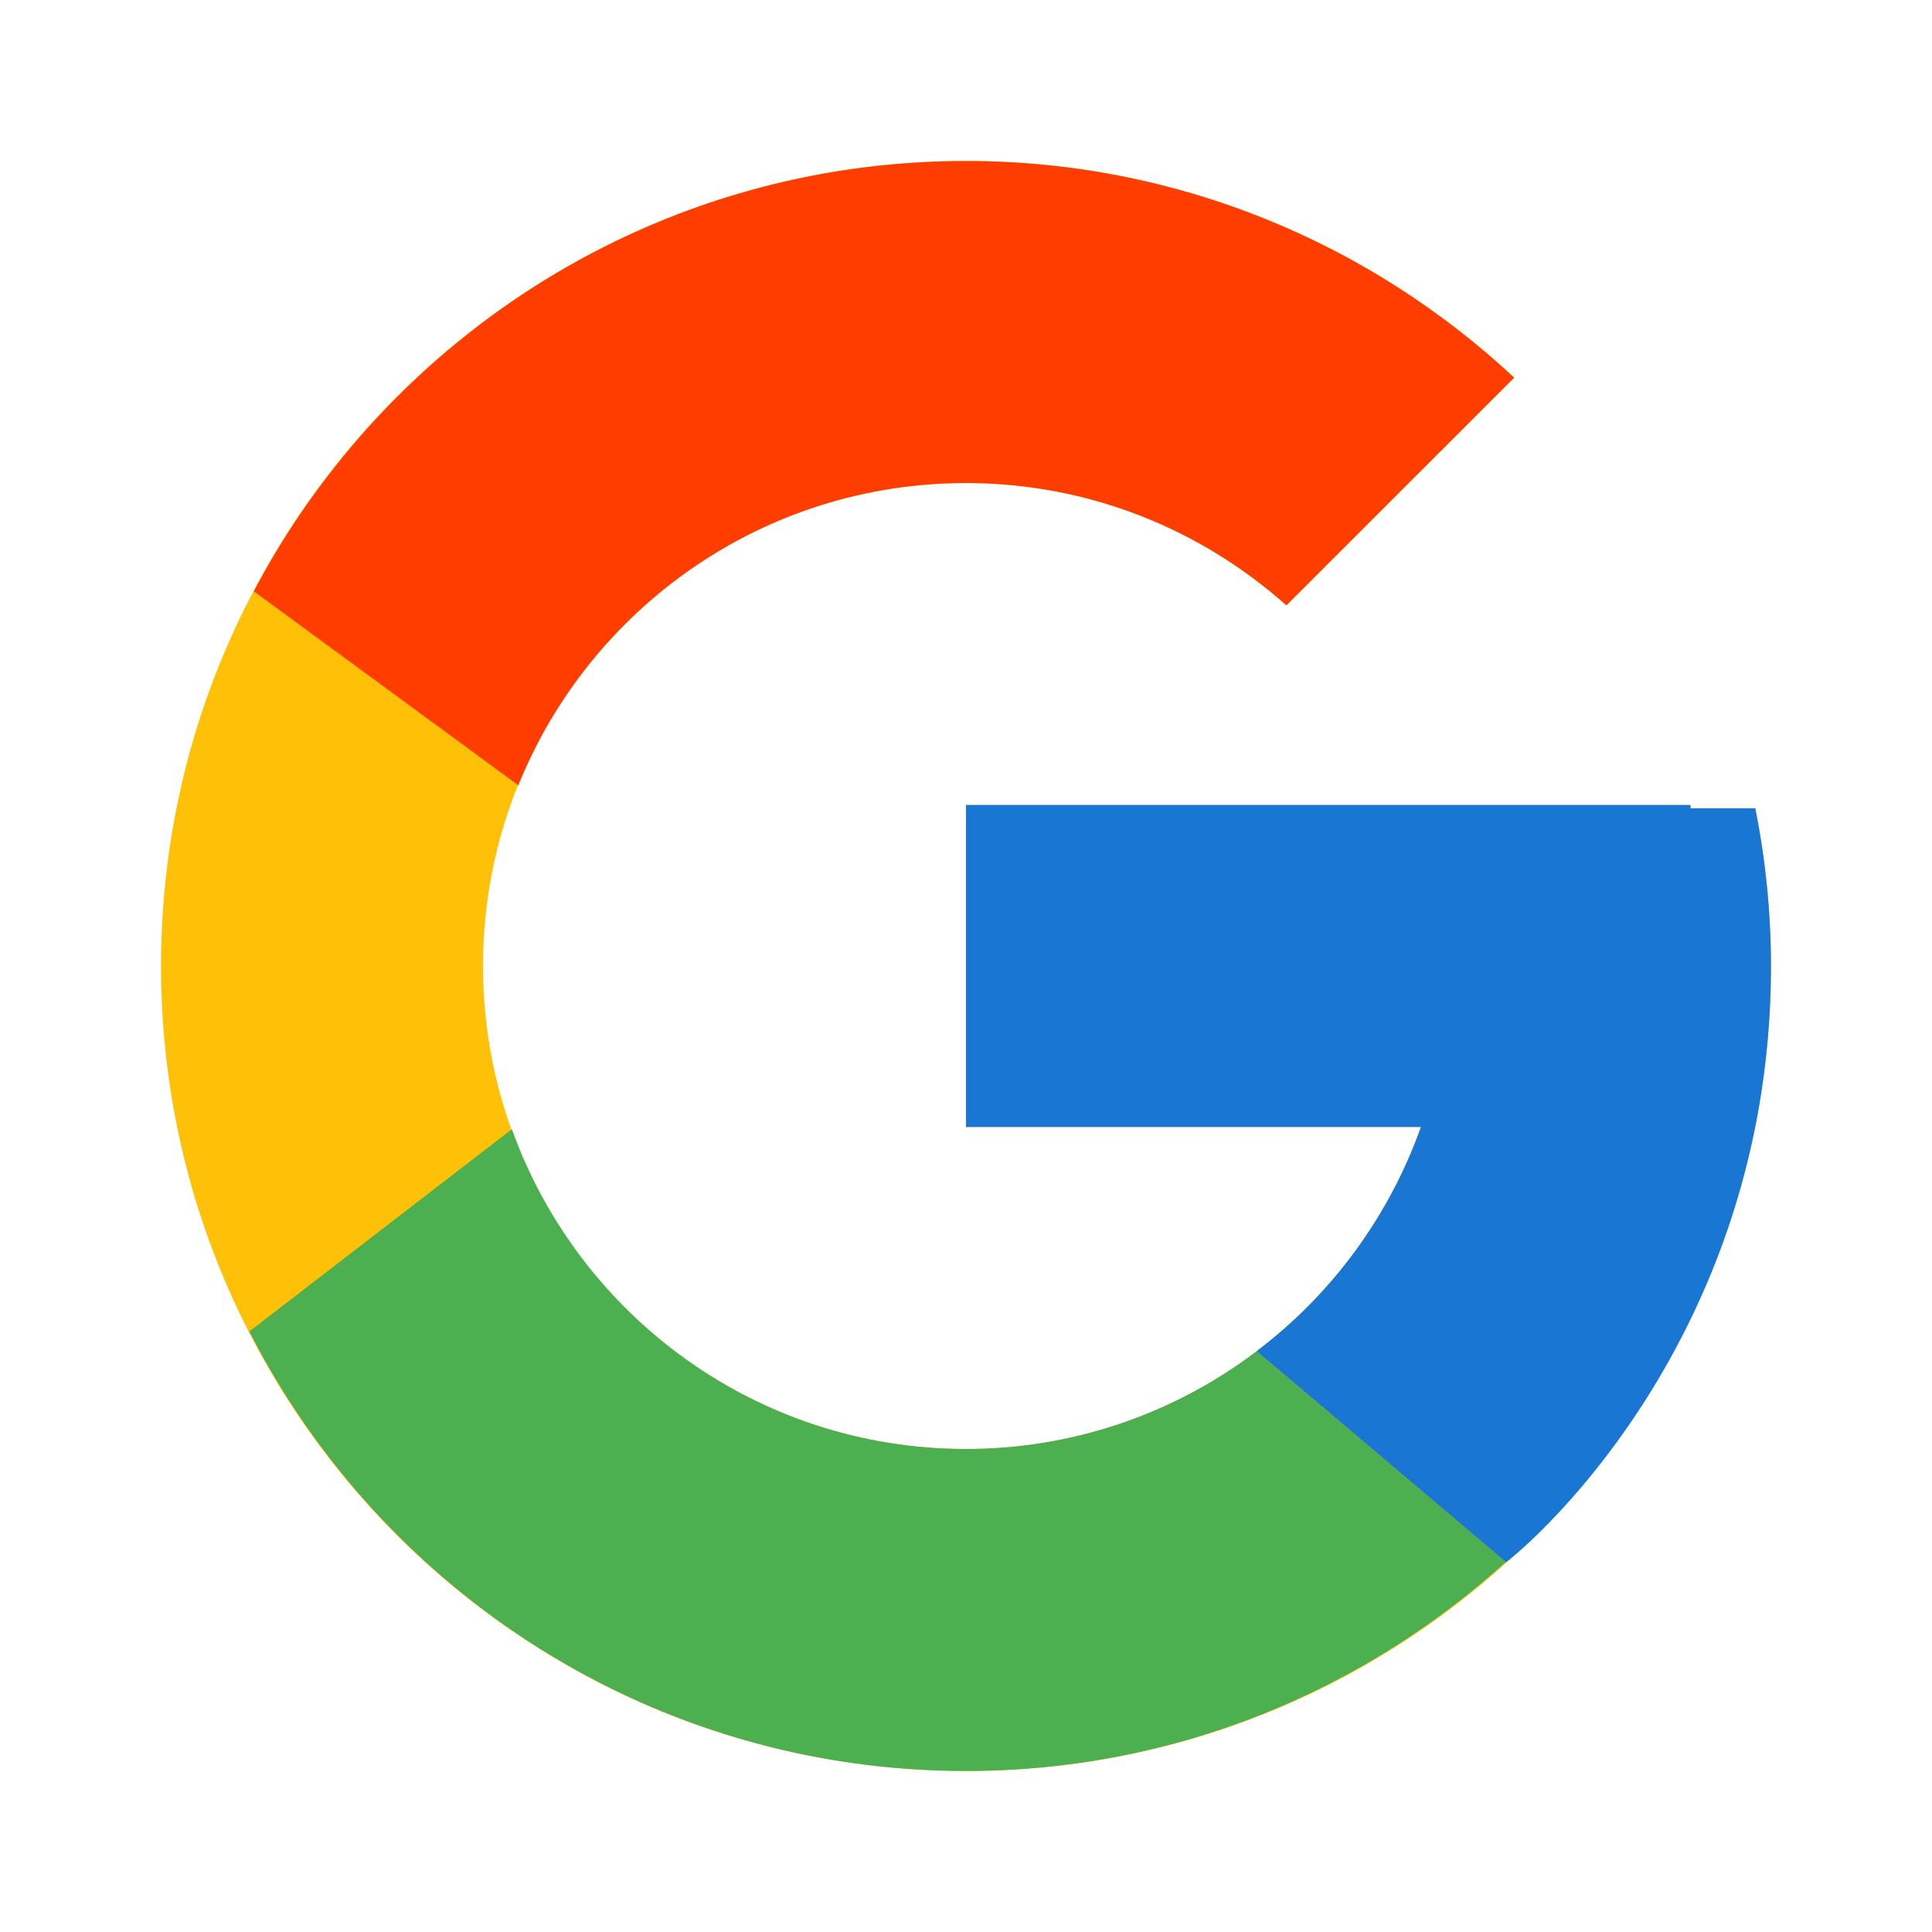
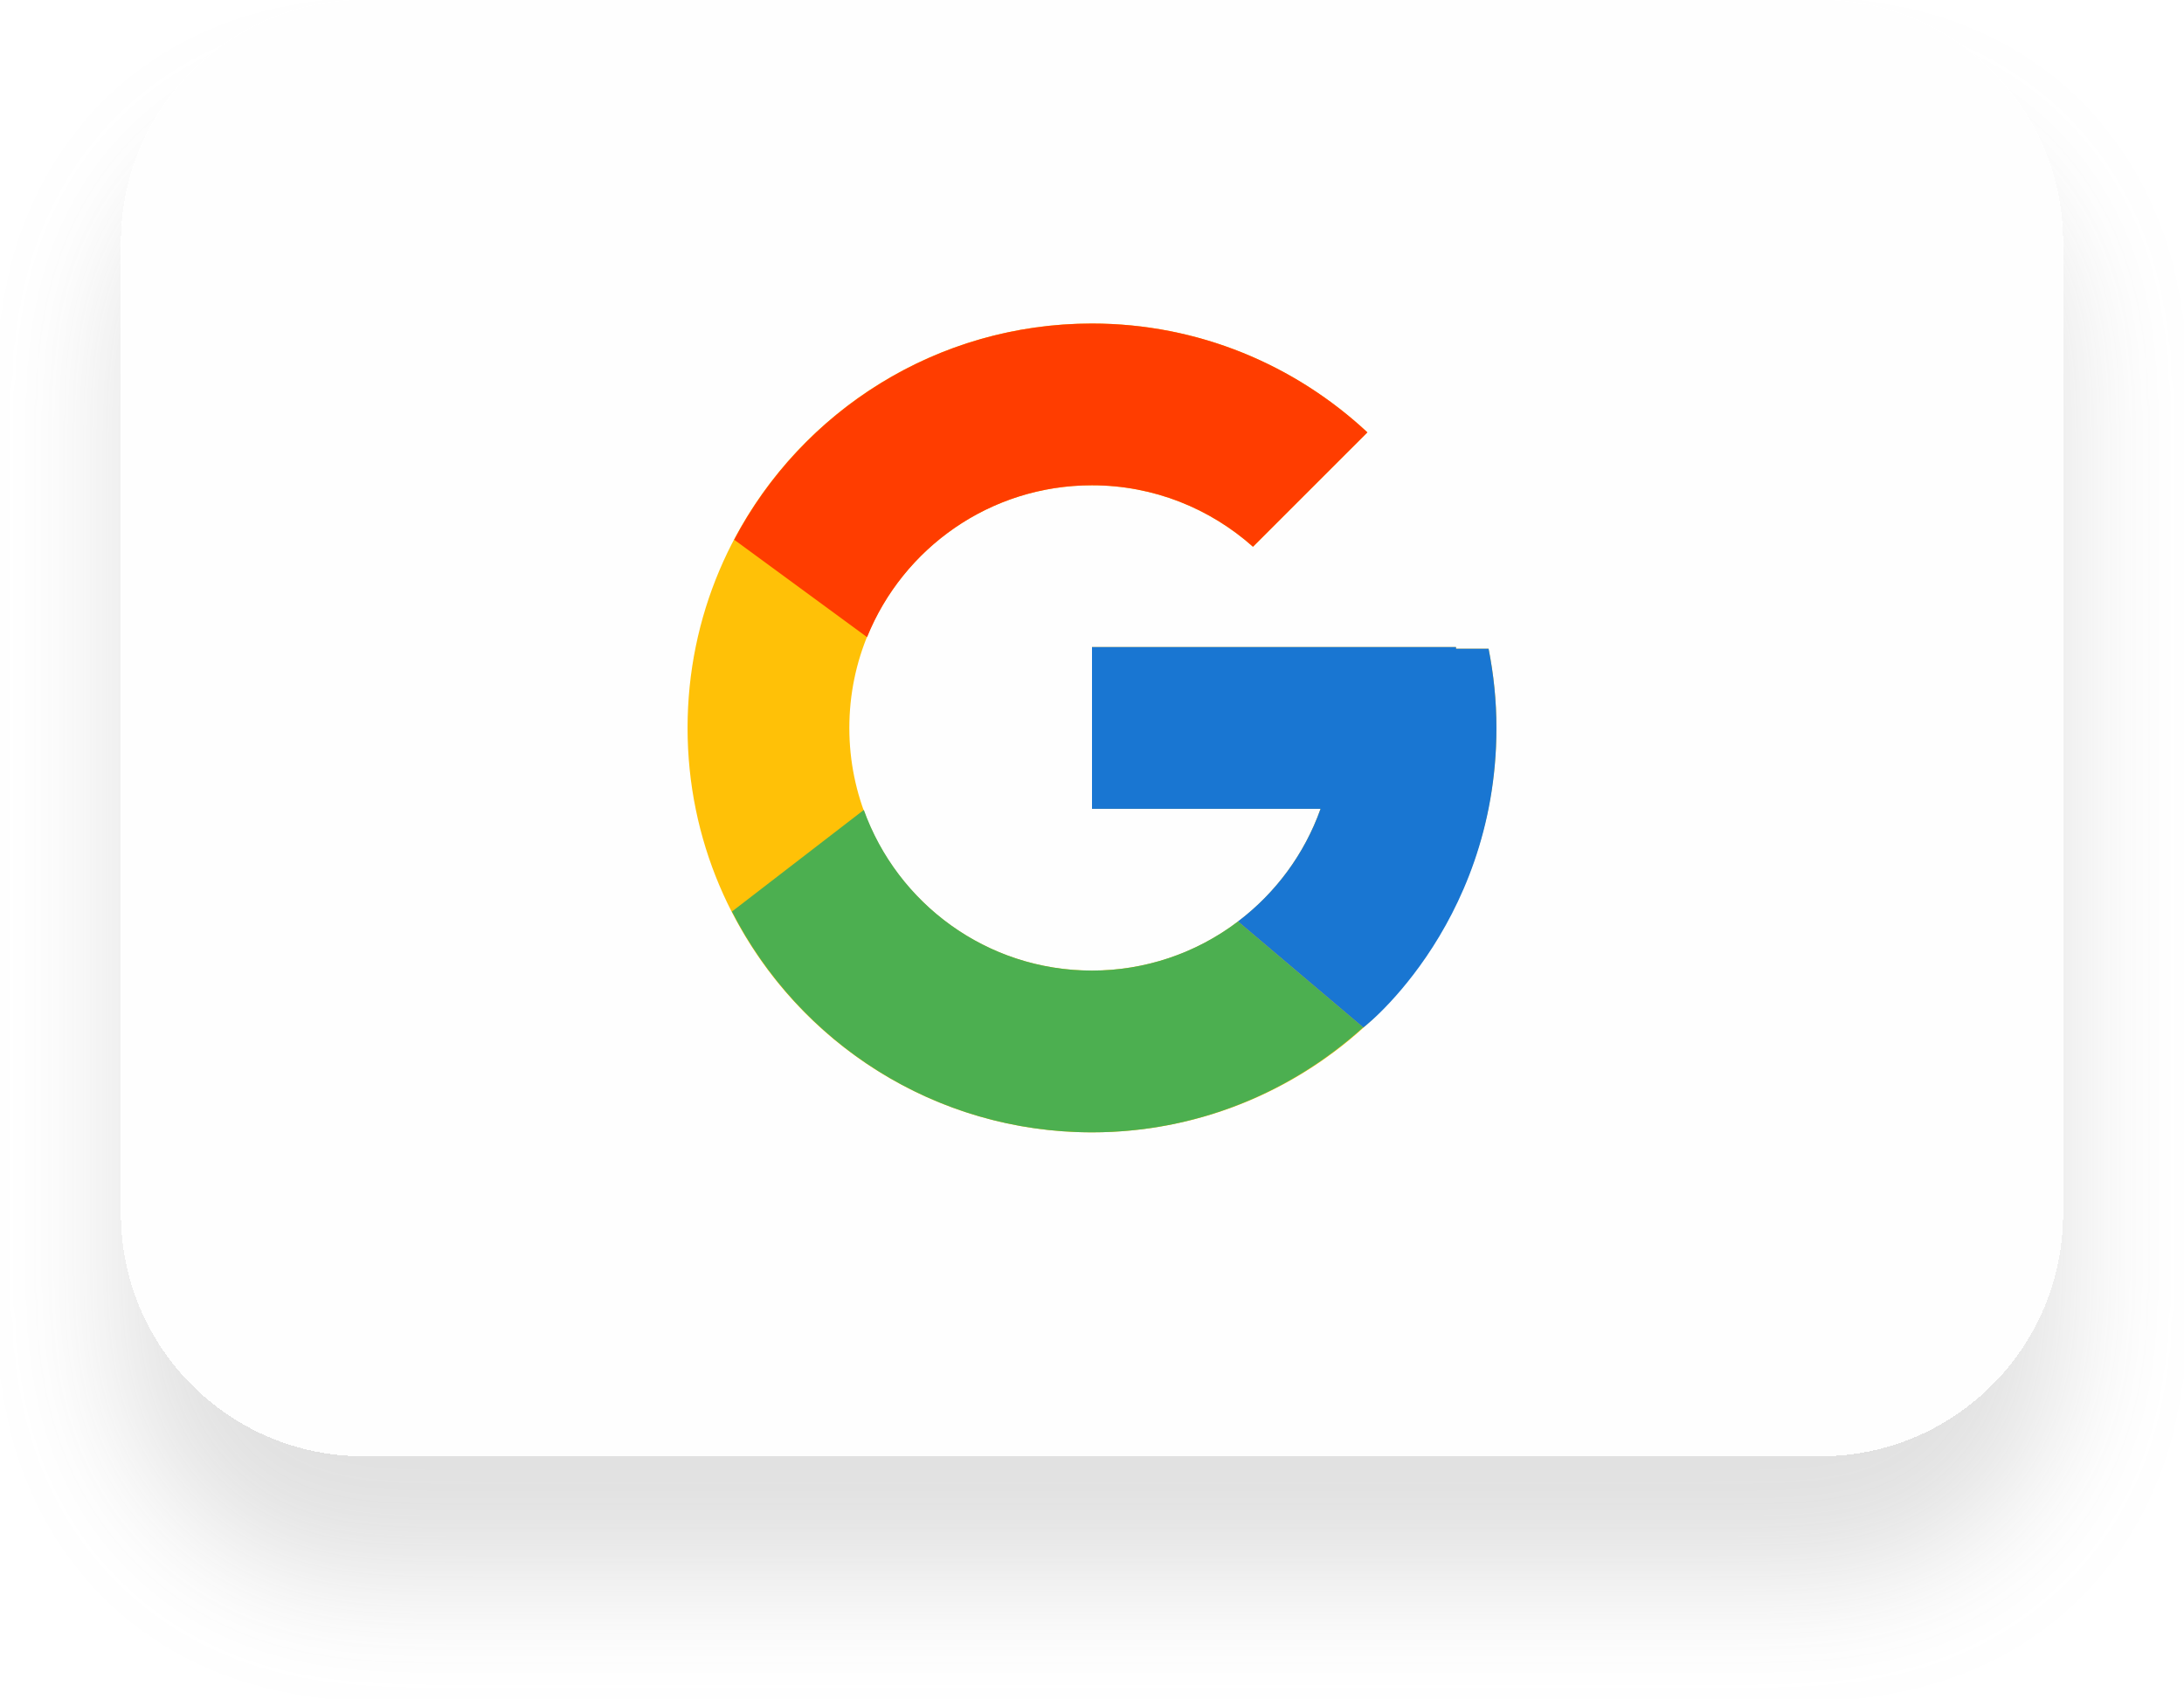
- <svg xmlns="http://www.w3.org/2000/svg" width="32" height="32" viewBox="0 0 32 32" fill="none">
-   <path d="M29.074 13.389H28V13.333H16V18.667H23.535C22.436 21.771 19.482 24 16 24C11.582 24 8 20.418 8 16C8 11.582 11.582 8 16 8C18.039 8 19.895 8.769 21.307 10.026L25.079 6.255C22.697 4.035 19.512 2.667 16 2.667C8.637 2.667 2.667 8.637 2.667 16C2.667 23.363 8.637 29.333 16 29.333C23.363 29.333 29.333 23.363 29.333 16C29.333 15.106 29.241 14.233 29.074 13.389Z" fill="#FFC107" />
-   <path d="M4.204 9.794L8.585 13.007C9.77 10.072 12.641 8 16 8C18.039 8 19.895 8.769 21.307 10.026L25.079 6.255C22.697 4.035 19.512 2.667 16 2.667C10.879 2.667 6.437 5.558 4.204 9.794Z" fill="#FF3D00" />
-   <path d="M16 29.333C19.444 29.333 22.573 28.015 24.939 25.872L20.813 22.38C19.429 23.432 17.738 24.001 16 24C12.532 24 9.587 21.789 8.478 18.703L4.13 22.053C6.337 26.371 10.818 29.333 16 29.333Z" fill="#4CAF50" />
-   <path d="M29.074 13.389H28V13.333H16V18.667H23.535C23.009 20.144 22.062 21.435 20.811 22.381L20.813 22.379L24.939 25.871C24.647 26.137 29.333 22.667 29.333 16C29.333 15.106 29.241 14.233 29.074 13.389Z" fill="#1976D2" />
+ <svg xmlns="http://www.w3.org/2000/svg" width="72" height="56" viewBox="0 0 72 56" fill="none">
+   <g filter="url(#filter0_d_716_2128)">
+     <rect x="4" width="64" height="48" rx="8" fill="#FEFEFE" />
+   </g>
+   <path d="M49.074 21.389H48V21.333H36V26.667H43.535C42.436 29.771 39.482 32 36 32C31.582 32 28 28.418 28 24C28 19.582 31.582 16 36 16C38.039 16 39.895 16.769 41.307 18.026L45.079 14.255C42.697 12.035 39.512 10.667 36 10.667C28.637 10.667 22.667 16.637 22.667 24C22.667 31.363 28.637 37.333 36 37.333C43.363 37.333 49.333 31.363 49.333 24C49.333 23.106 49.241 22.233 49.074 21.389Z" fill="#FFC107" />
+   <path d="M24.204 17.794L28.585 21.007C29.77 18.072 32.641 16 36 16C38.039 16 39.895 16.769 41.307 18.026L45.079 14.255C42.697 12.035 39.512 10.667 36 10.667C30.879 10.667 26.437 13.558 24.204 17.794Z" fill="#FF3D00" />
+   <path d="M36 37.333C39.444 37.333 42.573 36.015 44.939 33.872L40.813 30.38C39.429 31.432 37.738 32.001 36 32C32.532 32 29.587 29.789 28.478 26.703L24.13 30.053C26.337 34.371 30.818 37.333 36 37.333Z" fill="#4CAF50" />
+   <path d="M49.074 21.389H48V21.333H36V26.667H43.535C43.01 28.144 42.062 29.435 40.811 30.381L40.813 30.379L44.939 33.871C44.647 34.137 49.333 30.667 49.333 24C49.333 23.106 49.241 22.233 49.074 21.389Z" fill="#1976D2" />
+   <defs>
+     <filter id="filter0_d_716_2128" x="0" y="0" width="72" height="56" filterUnits="userSpaceOnUse" color-interpolation-filters="sRGB">
+       <feFlood flood-opacity="0" result="BackgroundImageFix" />
+       <feColorMatrix in="SourceAlpha" type="matrix" values="0 0 0 0 0 0 0 0 0 0 0 0 0 0 0 0 0 0 127 0" result="hardAlpha" />
+       <feOffset dy="4" />
+       <feGaussianBlur stdDeviation="2" />
+       <feComposite in2="hardAlpha" operator="out" />
+       <feColorMatrix type="matrix" values="0 0 0 0 0.404 0 0 0 0 0.404 0 0 0 0 0.404 0 0 0 0.2 0" />
+       <feBlend mode="normal" in2="BackgroundImageFix" result="effect1_dropShadow_716_2128" />
+       <feBlend mode="normal" in="SourceGraphic" in2="effect1_dropShadow_716_2128" result="shape" />
+     </filter>
+   </defs>
</svg>
